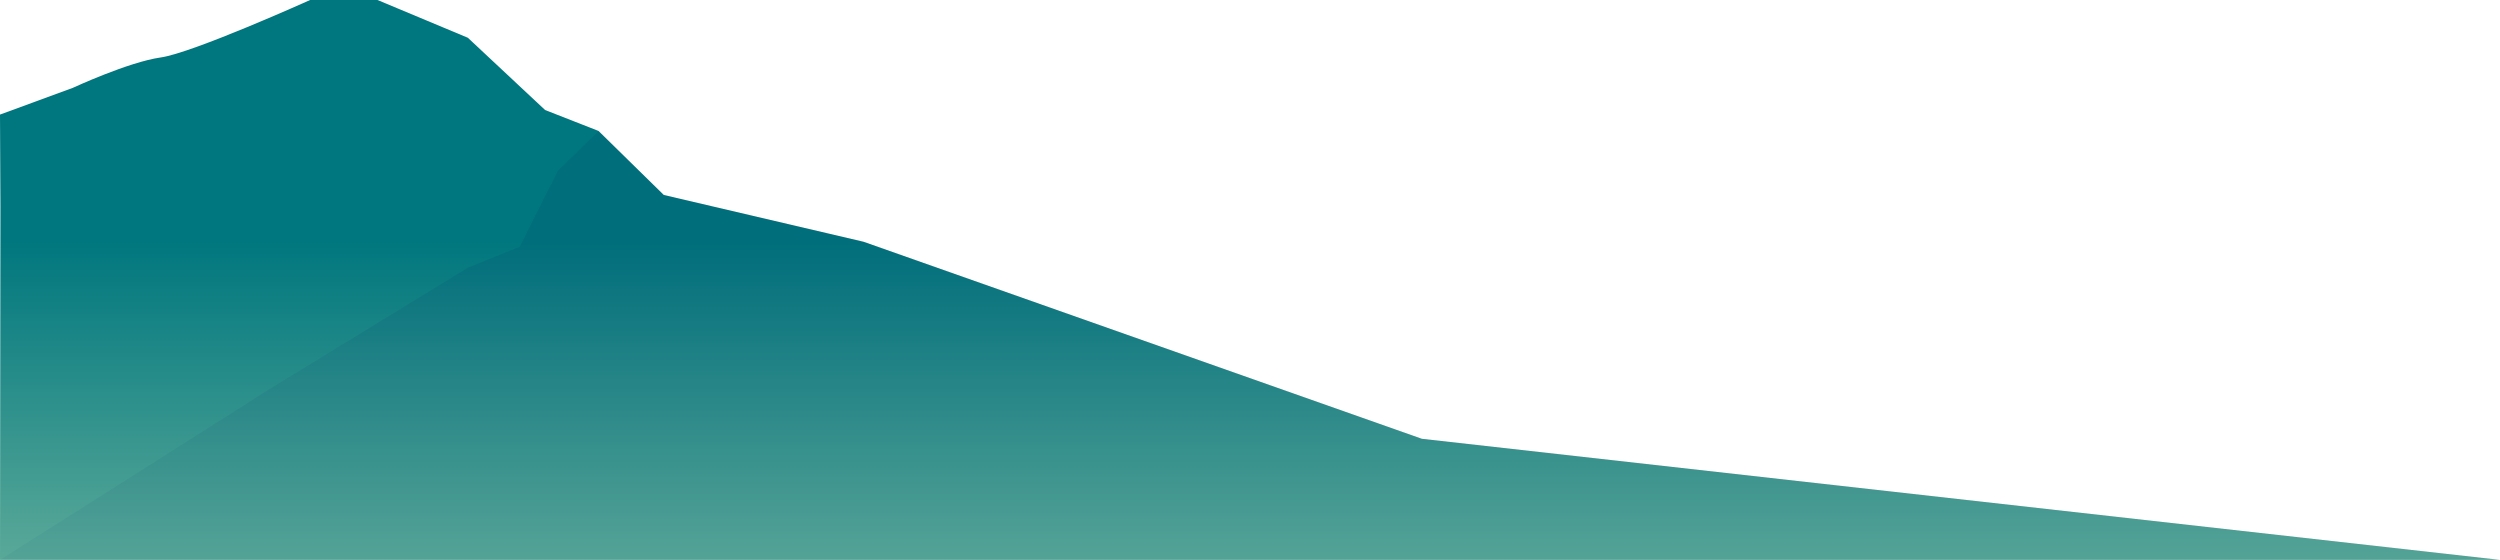
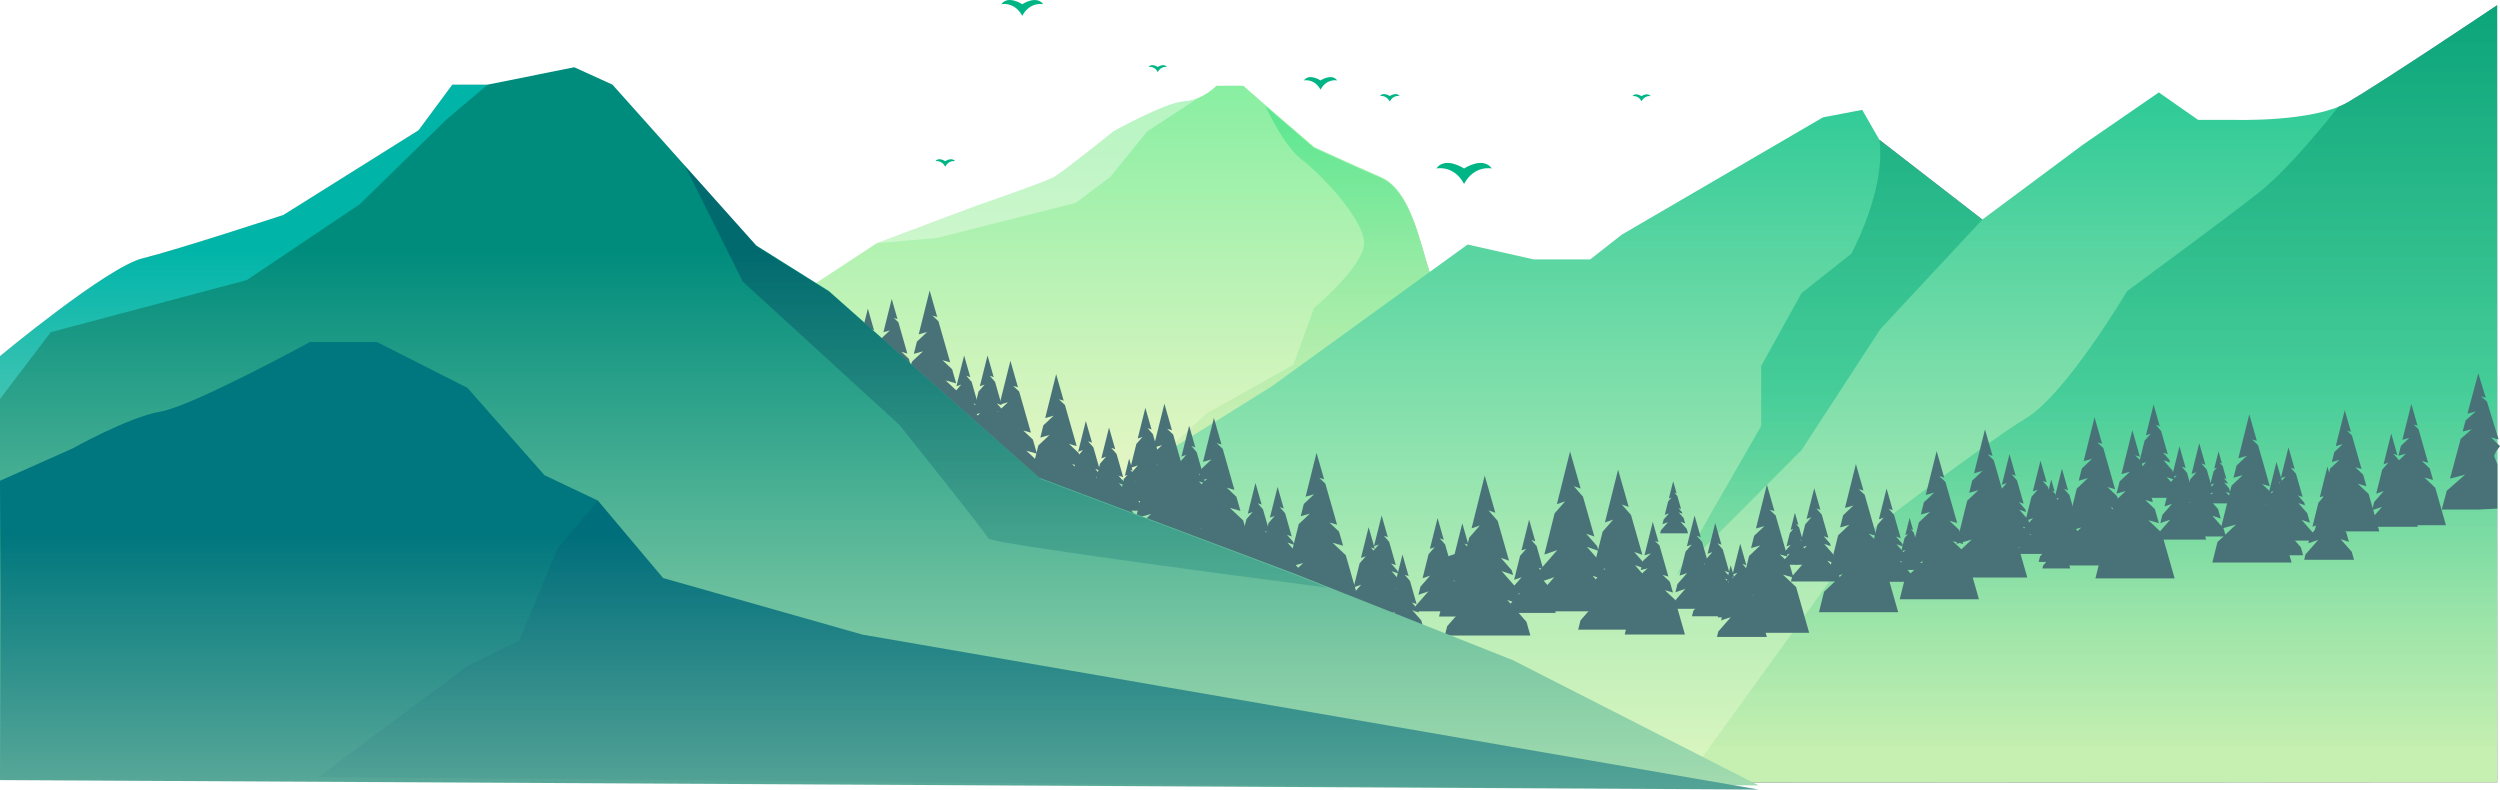
- <svg xmlns="http://www.w3.org/2000/svg" viewBox="0 0 1920 430">
+ <svg xmlns="http://www.w3.org/2000/svg" viewBox="0 0 1922 607">
  <defs>
-     <style>.cls-1{isolation:isolate;}.cls-2{fill:url(#linear-gradient);}.cls-3{fill:#1e0b53;mix-blend-mode:overlay;opacity:0.08;}</style>
-     <linearGradient id="linear-gradient" x1="960" y1="617.89" x2="960" y2="185.57" gradientUnits="userSpaceOnUse">
+     <style>.cls-1{isolation:isolate;}.cls-2{fill:url(#linear-gradient);}.cls-11,.cls-3,.cls-9{fill:#1e0b53;}.cls-11,.cls-3,.cls-4,.cls-9{mix-blend-mode:overlay;}.cls-3{opacity:0.59;}.cls-4{fill:#fffdf6;opacity:0.37;}.cls-5{fill:#00b585;}.cls-6{fill:url(#linear-gradient-2);}.cls-7{fill:#497278;}.cls-8{fill:url(#linear-gradient-3);}.cls-9{opacity:0.32;}.cls-10{fill:url(#linear-gradient-4);}.cls-11{opacity:0.08;}</style>
+     <linearGradient id="linear-gradient" x1="960" y1="515.02" x2="960" y2="42.77" gradientUnits="userSpaceOnUse">
+       <stop offset="0" stop-color="#fff8cf" />
+       <stop offset="0.14" stop-color="#f6f7cc" />
+       <stop offset="0.37" stop-color="#def5c2" />
+       <stop offset="0.66" stop-color="#b6f2b3" />
+       <stop offset="1" stop-color="#80ee9e" />
+     </linearGradient>
+     <linearGradient id="linear-gradient-2" x1="1355" y1="581.71" x2="1355" y2="-51.71" gradientUnits="userSpaceOnUse">
+       <stop offset="0" stop-color="#d8f5bf" />
+       <stop offset="0.16" stop-color="#bceeb8" />
+       <stop offset="0.49" stop-color="#75dca8" />
+       <stop offset="0.98" stop-color="#05c08d" />
+       <stop offset="1" stop-color="#00bf8c" />
+     </linearGradient>
+     <linearGradient id="linear-gradient-3" x1="676" y1="763.19" x2="676" y2="193.54" gradientUnits="userSpaceOnUse">
+       <stop offset="0" stop-color="#d8f5bf" />
+       <stop offset="0.16" stop-color="#bce8b7" />
+       <stop offset="0.49" stop-color="#75c5a1" />
+       <stop offset="0.98" stop-color="#058e7e" />
+       <stop offset="1" stop-color="#008c7d" />
+     </linearGradient>
+     <linearGradient id="linear-gradient-4" x1="676" y1="757.3" x2="676" y2="411.47" gradientUnits="userSpaceOnUse">
      <stop offset="0" stop-color="#9bcdab" />
      <stop offset="0.49" stop-color="#51a496" />
      <stop offset="1" stop-color="#00777e" />
    </linearGradient>
  </defs>
  <g class="cls-1">
    <g id="Layer_2" data-name="Layer 2">
      <g id="layer-3">
-         <path class="cls-2" d="M1092,337,663.23,185.68,509.78,149.74l-50.15-49.18-41-16.07L359.31,29,289.92,0H238.18S147.94,40.67,123.36,44.14,55.94,67.46,55.94,67.46L0,88l.34,70.89L0,430H1920Z" />
-         <polygon class="cls-3" points="399.16 189.47 359.41 205.54 208 298.23 0 430 1920 430 1092.1 337 663.33 185.68 509.88 149.74 459.73 100.56 428.5 131.14 399.16 189.47" />
+         <g id="back_mountain">
+           <path class="cls-2" d="M1137,273.11s-30.06-41-37.79-64.06S1084.61,146,1061.43,136s-51.21-23-51.21-23L973,80.93l-17.17-15H935.19s-10.31,11-24.91,12-54.1,23-54.1,23-38.64,31-45.51,35-59.26,22-59.26,22l-77.29,29L570.21,255.09,0,421H1920Z" />
+           <path class="cls-3" d="M1000.88,122.78c14.17,10.51,50.24,48.05,47.67,66.07s-38.33,48-38.33,48l-15.78,43.54-67,37.54-109.72,102,1102.26.82L1137,273.93s-30.06-41-37.79-64.06-14.6-63.06-37.78-73.07-51.21-23-51.21-23L973,81.75S986.71,112.27,1000.88,122.78Z" />
+           <path class="cls-4" d="M827,156l26.62-20,28.34-35L921.8,75a35.07,35.07,0,0,1-11.52,2.92c-14.6,1-54.1,23-54.1,23s-38.64,31-45.51,35-59.26,22-59.26,22l-77.29,29,46.37-4Z" />
+           <path class="cls-5" d="M1015.22,61.84s-8.63-5.77-12.79,0c0,0,8-1.77,12.79,7.1,4.76-8.87,12.79-7.1,12.79-7.1C1023.84,56.07,1015.22,61.84,1015.22,61.84Z" />
+           <path class="cls-5" d="M785.9,3.23s-10.85-7.26-16.09,0c0,0,10.1-2.24,16.09,8.93C791.88,1,802,3.23,802,3.23,796.75-4,785.9,3.23,785.9,3.23Z" />
+           <path class="cls-5" d="M1125.58,129.54s-14.41-9.64-21.36,0c0,0,13.41-3,21.36,11.86,8-14.83,21.36-11.86,21.36-11.86C1140,119.9,1125.58,129.54,1125.58,129.54Z" />
+           <path class="cls-5" d="M1068.45,73.83s-5.07-3.39-7.52,0c0,0,4.72-1,7.52,4.17,2.79-5.21,7.51-4.17,7.51-4.17C1073.52,70.44,1068.45,73.83,1068.45,73.83Z" />
+           <path class="cls-5" d="M1262,73.92s-4.73-3.17-7,0c0,0,4.41-1,7,3.9,2.61-4.87,7-3.9,7-3.9C1266.71,70.75,1262,73.92,1262,73.92Z" />
+           <path class="cls-5" d="M890.1,51.49s-4.74-3.17-7,0c0,0,4.4-1,7,3.89,2.61-4.87,7-3.89,7-3.89C894.83,48.32,890.1,51.49,890.1,51.49Z" />
+           <path class="cls-5" d="M726.7,123.92s-5.07-3.39-7.51,0c0,0,4.72-1,7.51,4.17,2.8-5.21,7.52-4.17,7.52-4.17C731.77,120.53,726.7,123.92,726.7,123.92Z" />
+         </g>
+         <g id="middle_mountain">
+           <path class="cls-6" d="M1919.81,4s-88.58,59.4-115,74.73-86.69,13.41-86.69,13.41h-28.27l-30.15-21.08-58.43,40.24-77.26,57.49-79.16-61.32-13.19-23-30.15,5.75L1247,180.28l-24.5,19.17h-43.34L1128.28,188,977.52,297.17,790,414.05V601.83l1130-.29Z" />
+           <path class="cls-3" d="M1423.22,195.13l-38.16,30.18L1354,281.36v46.15l-39.57,68.82-25.92,46.46L1385.06,346l60.5-92.93,78.49-84.31-79.16-61.32C1450.08,146.27,1423.22,195.13,1423.22,195.13Z" />
+           <path class="cls-3" d="M1804.85,78.73a55.13,55.13,0,0,1-7.15,3.42s-35.25,45.44-60.7,65.56-101.76,76.17-101.76,76.17-46.65,79-77.74,97.72-127.21,92.45-127.21,92.45L1294.6,601.83l625.4-.29L1919.81,4S1831.23,63.4,1804.85,78.73Z" />
+         </g>
+         <g id="forest-group">
+           <polygon class="cls-7" points="983.93 436.87 975.32 427.05 981.75 429.25 979.66 421.94 972.79 414.1 977.93 415.86 977.33 413.76 972.45 408.2 976.1 409.45 971 391.59 971 391.58 966.89 386.9 969.96 387.95 965.21 371.29 959.31 394.93 963.01 393.66 958.28 399.06 953.67 417.52 959.48 415.54 952.06 424 950.49 430.29 958.13 427.68 948.36 438.81 947.32 443 964.95 443 985.68 443 983.93 436.87" />
+           <polygon class="cls-7" points="932.93 392.87 924.32 383.05 930.75 385.25 928.66 377.94 921.79 370.1 926.93 371.86 926.33 369.76 921.45 364.2 925.1 365.45 920 347.59 920 347.58 915.89 342.9 918.96 343.95 914.21 327.29 908.31 350.93 912.01 349.66 907.28 355.06 902.67 373.52 908.48 371.54 901.06 380 899.49 386.29 907.13 383.68 897.36 394.81 896.32 399 913.95 399 934.68 399 932.93 392.87" />
+           <polygon class="cls-7" points="777.93 338.87 769.32 329.05 775.75 331.25 773.66 323.94 766.79 316.1 771.93 317.86 771.33 315.76 766.45 310.2 770.1 311.45 765 293.59 765 293.58 760.89 288.9 763.96 289.95 759.21 273.29 753.31 296.93 757.01 295.66 752.28 301.06 747.67 319.52 753.48 317.54 746.06 326 744.49 332.29 752.13 329.68 742.36 340.81 741.32 345 758.95 345 779.68 345 777.93 338.87" />
+           <polygon class="cls-7" points="1070.93 470.87 1062.32 461.05 1068.75 463.25 1066.66 455.94 1059.79 448.1 1064.93 449.86 1064.33 447.76 1059.45 442.2 1063.1 443.45 1058 425.59 1058 425.58 1053.89 420.9 1056.96 421.95 1052.21 405.29 1046.31 428.93 1050.01 427.66 1045.28 433.06 1040.67 451.52 1046.47 449.54 1039.06 458 1037.49 464.29 1045.13 461.68 1035.36 472.81 1034.32 477 1051.95 477 1072.68 477 1070.93 470.87" />
+           <polygon class="cls-7" points="1080.93 461.87 1072.32 452.05 1078.75 454.25 1076.66 446.94 1069.79 439.1 1074.93 440.86 1074.33 438.76 1069.45 433.2 1073.1 434.45 1068 416.59 1068 416.58 1063.89 411.9 1066.96 412.95 1062.21 396.29 1056.31 419.93 1060.01 418.66 1055.28 424.06 1050.67 442.52 1056.47 440.54 1049.06 449 1047.49 455.29 1055.13 452.68 1045.36 463.81 1044.32 468 1061.95 468 1082.68 468 1080.93 461.87" />
+           <polygon class="cls-7" points="1096.93 491.87 1088.32 482.05 1094.75 484.25 1092.66 476.94 1085.79 469.1 1090.93 470.86 1090.33 468.76 1085.45 463.2 1089.1 464.45 1084 446.59 1084 446.58 1079.89 441.9 1082.96 442.95 1078.21 426.29 1072.31 449.93 1076.01 448.66 1071.28 454.06 1066.67 472.52 1072.47 470.54 1065.06 479 1063.49 485.29 1071.13 482.68 1061.36 493.81 1060.32 498 1077.95 498 1098.68 498 1096.93 491.87" />
+           <polygon class="cls-7" points="1123.93 463.87 1115.32 454.05 1121.75 456.25 1119.66 448.94 1112.79 441.1 1117.93 442.86 1117.33 440.76 1112.45 435.2 1116.1 436.45 1111 418.59 1111 418.58 1106.89 413.9 1109.96 414.95 1105.21 398.29 1099.31 421.93 1103.01 420.66 1098.28 426.06 1093.67 444.52 1099.47 442.54 1092.06 451 1090.49 457.29 1098.13 454.68 1088.36 465.81 1087.32 470 1104.95 470 1125.68 470 1123.93 463.87" />
+           <polygon class="cls-7" points="1142.93 467.87 1134.32 458.05 1140.75 460.25 1138.66 452.94 1131.79 445.1 1136.93 446.86 1136.33 444.76 1131.45 439.2 1135.1 440.45 1130 422.59 1130 422.58 1125.89 417.9 1128.96 418.95 1124.21 402.29 1118.31 425.93 1122.01 424.66 1112.28 428.06 1107.67 446.52 1118.47 446.54 1111.06 455 1109.49 461.29 1117.13 458.68 1107.36 469.81 1106.32 474 1123.95 474 1144.68 474 1142.93 467.87" />
+           <polygon class="cls-7" points="759.93 338.87 751.32 329.05 757.75 331.25 755.66 323.94 748.79 316.1 753.93 317.86 753.33 315.76 748.45 310.2 752.1 311.45 747 293.59 747 293.58 742.89 288.9 745.96 289.95 741.21 273.29 735.31 296.93 739.01 295.66 734.28 301.06 729.67 319.52 735.48 317.54 728.06 326 726.49 332.29 734.13 329.68 724.36 340.81 723.32 345 740.95 345 761.68 345 759.93 338.87" />
+           <polygon class="cls-7" points="853.52 389.23 844.9 379.41 851.34 381.61 849.25 374.3 842.38 366.45 847.52 368.21 846.92 366.12 842.04 360.55 845.69 361.8 840.59 343.94 840.59 343.94 836.48 339.25 839.55 340.3 834.79 323.64 828.9 347.28 832.6 346.02 827.87 351.42 823.26 369.88 829.06 367.89 821.65 376.35 820.08 382.64 827.72 380.03 817.95 391.16 816.9 395.35 834.54 395.35 855.26 395.35 853.52 389.23" />
+           <polygon class="cls-7" points="871.34 394.29 862.72 384.47 869.16 386.67 867.07 379.36 860.2 371.51 865.34 373.27 864.74 371.18 859.86 365.61 863.51 366.86 858.41 349 858.41 349 854.3 344.31 857.37 345.36 852.62 328.7 846.72 352.34 850.42 351.08 845.69 356.48 841.08 374.94 846.88 372.95 839.47 381.41 837.9 387.7 845.54 385.09 835.77 396.22 834.73 400.41 852.36 400.41 873.09 400.41 871.34 394.29" />
+           <polygon class="cls-7" points="899.28 379.11 890.66 369.29 897.1 371.49 895.01 364.18 888.14 356.33 893.28 358.09 892.68 356 887.8 350.43 891.45 351.68 886.35 333.82 886.35 333.82 882.24 329.13 885.31 330.18 880.55 313.52 874.66 337.16 878.36 335.9 873.63 341.3 869.02 359.76 874.82 357.77 867.41 366.23 865.84 372.52 873.48 369.91 863.71 381.04 862.66 385.23 880.3 385.23 901.02 385.23 899.28 379.11" />
+           <polygon class="cls-7" points="1000.93 439.87 992.32 430.05 998.75 432.25 996.66 424.94 989.79 417.1 994.93 418.86 994.33 416.76 989.45 411.2 993.1 412.45 988 394.59 988 394.58 983.89 389.9 986.96 390.95 982.21 374.29 976.31 397.93 980.01 396.66 975.28 402.06 970.67 420.52 976.48 418.54 969.06 427 967.49 433.29 975.13 430.68 965.36 441.81 964.32 446 981.95 446 1002.68 446 1000.93 439.87" />
+           <polygon class="cls-7" points="685.93 302.87 677.32 293.05 683.75 295.25 681.66 287.94 674.79 280.1 679.93 281.86 679.33 279.76 674.45 274.2 678.1 275.45 673 257.59 673 257.58 668.89 252.9 671.96 253.95 667.21 237.29 661.31 260.93 665.01 259.66 660.28 265.06 655.67 283.52 661.48 281.54 654.06 290 652.49 296.29 660.13 293.68 650.36 304.81 649.32 309 666.95 309 687.68 309 685.93 302.87" />
+           <polygon class="cls-7" points="702.64 289.63 694.9 282.34 701.06 284.08 698.71 275.84 693.07 270.53 697.55 271.8 690.7 247.8 690.7 247.79 687.17 244.47 689.98 245.26 685.56 229.8 679.17 255.42 684.12 254.03 678.1 259.69 676.32 266.83 681.68 265.32 675.17 271.45 668.88 296.68 677.81 294.16 666.95 304.38 666.95 304.39 663.97 316.36 685.56 316.36 710.27 316.36 702.64 289.63" />
+           <polygon class="cls-7" points="799.28 356.11 789.09 346.52 797.19 348.81 794.1 337.96 786.68 330.97 792.58 332.64 783.56 301.06 783.56 301.06 778.92 296.68 782.61 297.73 776.8 277.37 768.39 311.1 774.9 309.26 766.99 316.71 764.64 326.11 771.69 324.12 763.13 332.18 754.84 365.38 766.61 362.06 752.31 375.52 752.31 375.52 748.38 391.28 776.8 391.28 809.31 391.28 799.28 356.11" />
+           <polygon class="cls-7" points="917.68 389.13 907.49 379.54 915.59 381.82 912.5 370.98 905.08 363.99 910.98 365.66 901.96 334.08 901.96 334.08 897.32 329.7 901.01 330.75 895.2 310.39 886.79 344.12 893.3 342.28 885.38 349.73 883.04 359.13 890.09 357.14 881.53 365.2 873.24 398.4 885 395.08 870.71 408.54 870.71 408.54 866.78 424.3 895.2 424.3 927.71 424.3 917.68 389.13" />
+           <polygon class="cls-7" points="834.44 366.41 824.25 356.82 832.35 359.11 829.25 348.26 821.84 341.27 827.74 342.94 818.72 311.36 818.72 311.36 814.08 306.98 817.77 308.03 811.96 287.67 803.55 321.39 810.06 319.56 802.14 327.01 799.8 336.4 806.85 334.42 798.29 342.48 790 375.68 801.76 372.36 787.47 385.82 787.47 385.82 783.54 401.58 811.96 401.58 844.47 401.58 834.44 366.41" />
+           <polygon class="cls-7" points="955.74 400.07 945.55 390.48 953.65 392.76 950.55 381.92 943.14 374.93 949.04 376.6 940.02 345.02 940.02 345.02 935.38 340.64 939.07 341.69 933.26 321.33 924.85 355.06 931.36 353.22 923.45 360.67 921.1 370.06 928.15 368.08 919.59 376.14 911.3 409.34 923.07 406.02 908.77 419.48 908.77 419.48 904.85 435.24 933.26 435.24 965.77 435.24 955.74 400.07" />
+           <polygon class="cls-7" points="1034.64 426.85 1024.45 417.26 1032.55 419.55 1029.45 408.7 1022.04 401.71 1027.94 403.38 1018.92 371.8 1018.92 371.8 1014.28 367.42 1017.97 368.47 1012.16 348.11 1003.75 381.83 1010.26 380 1002.35 387.45 1000 396.85 1007.05 394.86 998.49 402.92 990.2 436.12 1001.97 432.8 987.67 446.26 987.67 446.26 983.75 462.02 1012.16 462.02 1044.67 462.02 1034.64 426.85" />
+           <polygon class="cls-7" points="737.2 302.05 727.01 292.46 735.11 294.75 732.01 283.9 724.6 276.91 730.5 278.58 721.48 247 721.48 247 716.84 242.62 720.53 243.67 714.72 223.31 706.31 257.04 712.82 255.2 704.9 262.65 702.56 272.05 709.61 270.06 701.05 278.12 692.76 311.32 704.52 308 690.23 321.46 690.23 321.46 686.3 337.22 714.72 337.22 747.23 337.22 737.2 302.05" />
+           <polygon class="cls-7" points="878.52 389.17 873.71 383.68 877.31 384.91 876.14 380.83 872.3 376.45 875.17 377.43 874.84 376.26 872.11 373.16 874.15 373.85 871.3 363.88 871.3 363.88 869.01 361.26 870.73 361.85 868.07 352.55 864.78 365.75 866.85 365.04 864.2 368.06 861.63 378.36 864.87 377.25 860.73 381.98 859.85 385.49 864.12 384.03 858.66 390.25 858.08 392.59 867.93 392.59 879.5 392.59 878.52 389.17" />
+           <polygon class="cls-7" points="1173.57 478.09 1158.8 461.25 1169.83 465.02 1166.26 452.49 1154.46 439.04 1163.28 442.05 1162.26 438.46 1153.89 428.92 1160.14 431.06 1151.4 400.44 1151.4 400.44 1144.35 392.4 1149.62 394.2 1141.46 365.63 1131.35 406.17 1137.71 404 1129.58 413.26 1121.69 444.91 1131.64 441.51 1118.92 456.01 1116.23 466.79 1129.33 462.32 1112.59 481.41 1110.79 488.6 1141.02 488.6 1176.56 488.6 1173.57 478.09" />
+           <polygon class="cls-7" points="1239.16 459.49 1224.4 442.66 1235.43 446.43 1231.86 433.89 1220.07 420.45 1228.88 423.46 1227.86 419.87 1219.49 410.33 1225.74 412.47 1217 381.85 1217 381.84 1209.95 373.81 1215.22 375.61 1207.07 347.04 1196.95 387.58 1203.31 385.41 1195.18 394.67 1187.29 426.31 1197.24 422.92 1184.52 437.42 1181.83 448.2 1194.93 443.72 1178.19 462.81 1176.39 470 1206.62 470 1242.16 470 1239.16 459.49" />
+           <polygon class="cls-7" points="1276.09 473.57 1261.32 456.73 1272.35 460.5 1268.78 447.97 1256.98 434.52 1265.8 437.53 1264.78 433.94 1256.41 424.4 1262.66 426.54 1253.92 395.92 1253.92 395.92 1246.87 387.88 1252.14 389.68 1243.98 361.11 1233.87 401.65 1240.23 399.48 1232.1 408.74 1224.21 440.39 1234.16 436.99 1221.44 451.49 1218.75 462.27 1231.85 457.8 1215.11 476.89 1213.31 484.07 1243.54 484.07 1279.08 484.07 1276.09 473.57" />
+           <polygon class="cls-7" points="1413.49 440.91 1404.88 431.09 1411.32 433.29 1409.23 425.98 1402.36 418.13 1407.5 419.89 1406.9 417.8 1402.02 412.23 1405.67 413.48 1400.57 395.62 1400.57 395.62 1396.46 390.93 1399.53 391.98 1394.78 375.32 1388.88 398.96 1392.58 397.7 1387.85 403.1 1383.24 421.56 1389.04 419.57 1381.63 428.03 1380.06 434.32 1387.69 431.71 1377.93 442.84 1376.88 447.03 1394.52 447.03 1415.24 447.03 1413.49 440.91" />
+           <polygon class="cls-7" points="1390.37 430.81 1385.56 425.33 1389.15 426.56 1387.99 422.48 1384.15 418.1 1387.02 419.08 1386.69 417.91 1383.96 414.8 1386 415.5 1383.15 405.53 1383.15 405.53 1380.86 402.91 1382.57 403.5 1379.92 394.19 1376.62 407.39 1378.69 406.69 1376.05 409.7 1373.48 420.01 1376.72 418.9 1372.57 423.63 1371.7 427.13 1375.96 425.68 1370.51 431.89 1369.93 434.23 1379.77 434.23 1391.35 434.23 1390.37 430.81" />
+           <polygon class="cls-7" points="1478.55 434.72 1473.74 429.24 1477.33 430.46 1476.17 426.38 1472.33 422.01 1475.2 422.99 1474.87 421.82 1472.14 418.71 1474.18 419.41 1471.33 409.44 1471.33 409.44 1469.04 406.82 1470.75 407.4 1468.1 398.1 1464.8 411.3 1466.87 410.6 1464.23 413.61 1461.66 423.92 1464.9 422.81 1460.75 427.53 1459.88 431.04 1464.14 429.58 1458.69 435.8 1458.11 438.14 1467.95 438.14 1479.53 438.14 1478.55 434.72" />
+           <polygon class="cls-7" points="1716.05 383.61 1711.24 378.13 1714.83 379.36 1713.67 375.28 1709.83 370.9 1712.7 371.88 1712.37 370.71 1709.64 367.6 1711.68 368.3 1708.83 358.33 1708.83 358.33 1706.54 355.71 1708.25 356.3 1705.6 346.99 1702.3 360.19 1704.37 359.49 1701.73 362.5 1699.16 372.81 1702.4 371.7 1698.25 376.43 1697.38 379.94 1701.64 378.48 1696.19 384.69 1695.61 387.03 1705.45 387.03 1717.03 387.03 1716.05 383.61" />
+           <polygon class="cls-7" points="1296.78 406.61 1291.97 401.13 1295.56 402.36 1294.4 398.28 1290.56 393.9 1293.43 394.88 1293.09 393.71 1290.37 390.6 1292.41 391.3 1289.56 381.33 1289.56 381.33 1287.27 378.71 1288.98 379.3 1286.33 369.99 1283.03 383.19 1285.1 382.49 1282.46 385.5 1279.88 395.81 1283.13 394.7 1278.98 399.43 1278.11 402.94 1282.37 401.48 1276.92 407.69 1276.34 410.03 1286.18 410.03 1297.75 410.03 1296.78 406.61" />
+           <polygon class="cls-7" points="1674.4 376.61 1665.79 366.8 1672.22 368.99 1670.14 361.68 1663.26 353.84 1668.4 355.6 1667.8 353.5 1662.92 347.94 1666.57 349.19 1661.47 331.33 1661.47 331.33 1657.36 326.64 1660.43 327.69 1655.68 311.03 1649.78 334.67 1653.48 333.4 1648.75 338.81 1644.14 357.26 1649.95 355.28 1642.53 363.74 1640.96 370.03 1648.6 367.42 1638.83 378.55 1637.79 382.74 1655.42 382.74 1676.15 382.74 1674.4 376.61" />
+           <polygon class="cls-7" points="1694.3 408.71 1685.68 398.89 1692.12 401.09 1690.03 393.77 1683.16 385.94 1688.3 387.69 1687.7 385.6 1682.82 380.03 1686.47 381.28 1681.37 363.42 1681.37 363.42 1677.26 358.73 1680.33 359.78 1675.58 343.12 1669.68 366.76 1673.38 365.5 1668.64 370.9 1664.04 389.36 1669.84 387.37 1662.42 395.83 1660.86 402.12 1668.49 399.51 1658.73 410.64 1657.68 414.83 1675.32 414.83 1696.05 414.83 1694.3 408.71" />
+           <polygon class="cls-7" points="1778.1 409.51 1769.48 399.69 1775.92 401.89 1773.83 394.57 1766.96 386.74 1772.1 388.49 1771.5 386.4 1766.62 380.83 1770.27 382.08 1765.17 364.22 1765.17 364.22 1761.06 359.53 1764.13 360.58 1759.38 343.92 1753.48 367.56 1757.18 366.3 1752.44 371.7 1747.84 390.16 1753.64 388.17 1746.22 396.63 1744.66 402.92 1752.3 400.31 1742.53 411.44 1741.48 415.63 1759.12 415.63 1779.85 415.63 1778.1 409.51" />
+           <polygon class="cls-7" points="1768.89 420.75 1760.28 410.93 1766.71 413.13 1764.63 405.82 1757.75 397.98 1762.89 399.73 1762.29 397.64 1757.41 392.07 1761.06 393.32 1755.96 375.46 1755.96 375.46 1751.85 370.77 1754.92 371.82 1750.17 355.16 1744.27 378.81 1747.97 377.54 1743.24 382.94 1738.63 401.4 1744.43 399.41 1737.02 407.87 1735.45 414.16 1743.09 411.55 1733.32 422.68 1732.28 426.88 1749.91 426.88 1770.64 426.88 1768.89 420.75" />
+           <polygon class="cls-7" points="1808.05 424.27 1799.43 414.45 1805.87 416.65 1803.79 409.34 1796.91 401.5 1802.05 403.25 1801.45 401.16 1796.57 395.59 1800.22 396.84 1795.12 378.98 1795.12 378.98 1791.01 374.29 1794.08 375.34 1789.33 358.68 1783.43 382.32 1787.13 381.06 1782.4 386.46 1777.79 404.92 1783.6 402.93 1776.18 411.39 1774.61 417.68 1782.25 415.07 1772.48 426.2 1771.44 430.39 1789.07 430.39 1809.8 430.39 1808.05 424.27" />
+           <polygon class="cls-7" points="1857.09 398.87 1848.47 389.05 1854.91 391.25 1852.83 383.94 1845.95 376.1 1851.09 377.85 1850.49 375.76 1845.61 370.19 1849.26 371.44 1844.16 353.58 1844.16 353.58 1840.05 348.89 1843.12 349.94 1838.37 333.28 1832.47 356.93 1836.17 355.66 1831.44 361.06 1826.83 379.52 1832.63 377.53 1825.22 385.99 1823.65 392.28 1831.29 389.67 1821.52 400.8 1820.48 405 1838.11 405 1858.84 405 1857.09 398.87" />
+           <polygon class="cls-7" points="1321.49 461.91 1312.88 452.09 1319.32 454.29 1317.23 446.98 1310.36 439.13 1315.5 440.89 1314.9 438.8 1310.02 433.23 1313.67 434.48 1308.57 416.62 1308.57 416.62 1304.46 411.93 1307.53 412.98 1302.78 396.32 1296.88 419.96 1300.58 418.7 1295.85 424.1 1291.24 442.56 1297.04 440.57 1289.63 449.03 1288.06 455.32 1295.69 452.71 1285.93 463.84 1284.88 468.03 1302.52 468.03 1323.24 468.03 1321.49 461.91" />
+           <polygon class="cls-7" points="1469.12 441.15 1460.51 431.33 1466.94 433.53 1464.86 426.22 1457.98 418.38 1463.12 420.14 1462.52 418.05 1457.64 412.48 1461.29 413.73 1456.19 395.87 1456.19 395.87 1452.08 391.18 1455.15 392.23 1450.4 375.57 1444.5 399.21 1448.2 397.94 1443.47 403.35 1438.86 421.8 1444.67 419.82 1437.25 428.28 1435.68 434.57 1443.32 431.96 1433.55 443.09 1432.51 447.28 1450.14 447.28 1470.87 447.28 1469.12 441.15" />
+           <polygon class="cls-7" points="1563.62 414.67 1555.01 404.86 1561.44 407.05 1559.36 399.74 1552.48 391.9 1557.62 393.66 1557.02 391.56 1552.14 386 1555.79 387.25 1550.69 369.39 1550.69 369.39 1546.58 364.7 1549.65 365.75 1544.9 349.09 1539 372.73 1542.7 371.46 1537.97 376.87 1533.36 395.32 1539.17 393.34 1531.75 401.8 1530.18 408.09 1537.82 405.48 1528.05 416.61 1527.01 420.8 1544.64 420.8 1565.37 420.8 1563.62 414.67" />
+           <polygon class="cls-7" points="1587.44 419.73 1578.83 409.92 1585.26 412.11 1583.18 404.8 1576.3 396.96 1581.44 398.72 1580.84 396.63 1575.96 391.06 1579.61 392.31 1574.51 374.45 1574.51 374.45 1570.4 369.76 1573.47 370.81 1568.72 354.15 1562.82 377.79 1566.53 376.52 1561.79 381.93 1557.18 400.38 1562.99 398.4 1555.57 406.86 1554 413.15 1561.64 410.54 1551.87 421.67 1550.83 425.86 1568.46 425.86 1589.19 425.86 1587.44 419.73" />
+           <polygon class="cls-7" points="1603.93 425.87 1595.32 416.05 1601.75 418.25 1599.66 410.94 1592.79 403.1 1597.93 404.86 1597.33 402.76 1592.45 397.2 1596.1 398.45 1591 380.59 1591 380.58 1586.89 375.9 1589.96 376.95 1585.21 360.29 1579.31 383.93 1583.01 382.66 1578.28 388.06 1573.67 406.52 1579.47 404.54 1572.06 413 1570.49 419.29 1578.13 416.68 1568.36 427.81 1567.32 432 1584.95 432 1605.68 432 1603.93 425.87" />
+           <polygon class="cls-7" points="1356.6 483.55 1347.99 473.74 1354.42 475.93 1352.34 468.62 1345.46 460.78 1350.6 462.54 1350 460.44 1345.12 454.88 1348.77 456.13 1343.67 438.27 1343.67 438.27 1339.56 433.58 1342.63 434.63 1337.88 417.97 1331.98 441.61 1335.68 440.35 1330.95 445.75 1326.34 464.2 1332.15 462.22 1324.73 470.68 1323.16 476.97 1330.8 474.36 1321.03 485.49 1319.99 489.68 1337.62 489.68 1358.35 489.68 1356.6 483.55" />
+           <polygon class="cls-7" points="1709.49 406.31 1700.88 396.49 1707.32 398.69 1705.23 391.38 1698.36 383.54 1703.5 385.29 1702.9 383.2 1698.02 377.63 1701.67 378.88 1696.57 361.02 1696.57 361.02 1692.46 356.33 1695.53 357.38 1690.78 340.72 1684.88 364.36 1688.58 363.1 1683.85 368.5 1679.24 386.96 1685.04 384.97 1677.63 393.43 1676.06 399.72 1683.69 397.11 1673.93 408.24 1672.88 412.43 1690.52 412.43 1711.24 412.43 1709.49 406.31" />
+           <polygon class="cls-7" points="1194.3 465.11 1185.68 455.29 1192.12 457.49 1190.03 450.18 1183.16 442.33 1188.3 444.09 1187.7 442 1182.82 436.43 1186.47 437.68 1181.37 419.82 1181.37 419.82 1177.26 415.13 1180.33 416.18 1175.58 399.52 1169.68 423.16 1173.38 421.9 1168.64 427.3 1164.04 445.76 1169.84 443.77 1162.42 452.23 1160.86 458.52 1168.49 455.91 1158.73 467.04 1157.68 471.23 1175.32 471.23 1196.05 471.23 1194.3 465.11" />
+           <polygon class="cls-7" points="1287.74 461.08 1280 453.79 1286.16 455.53 1283.81 447.29 1278.17 441.98 1282.65 443.24 1275.8 419.24 1275.8 419.24 1272.27 415.92 1275.08 416.71 1270.66 401.24 1264.27 426.87 1269.22 425.47 1263.2 431.14 1261.42 438.28 1266.78 436.77 1260.27 442.89 1253.98 468.13 1262.92 465.6 1252.06 475.83 1252.06 475.83 1249.07 487.81 1270.66 487.81 1295.37 487.81 1287.74 461.08" />
+           <polygon class="cls-7" points="1380.86 451.34 1370.67 441.75 1378.77 444.03 1375.68 433.19 1368.26 426.2 1374.16 427.87 1365.14 396.29 1365.14 396.28 1360.5 391.91 1364.19 392.95 1358.38 372.6 1349.97 406.32 1356.48 404.48 1348.57 411.94 1346.22 421.33 1353.27 419.34 1344.71 427.41 1336.43 460.61 1348.19 457.29 1333.9 470.75 1333.9 470.75 1329.97 486.51 1358.38 486.51 1390.9 486.51 1380.86 451.34" />
+           <polygon class="cls-7" points="1511.38 425.56 1501.19 415.97 1509.29 418.25 1506.2 407.4 1498.78 400.42 1504.68 402.08 1495.66 370.51 1495.66 370.5 1491.02 366.13 1494.71 367.17 1488.9 346.82 1480.49 380.54 1487.01 378.7 1479.09 386.16 1476.74 395.55 1483.79 393.56 1475.23 401.63 1466.95 434.83 1478.71 431.51 1464.42 444.97 1464.42 444.97 1460.49 460.73 1488.9 460.73 1521.42 460.73 1511.38 425.56" />
+           <polygon class="cls-7" points="1632.78 399.58 1622.59 389.99 1630.69 392.27 1627.6 381.43 1620.18 374.44 1626.08 376.11 1617.06 344.53 1617.06 344.52 1612.42 340.15 1616.11 341.19 1610.3 320.84 1601.89 354.56 1608.4 352.72 1600.49 360.18 1598.14 369.57 1605.19 367.58 1596.63 375.65 1588.35 408.85 1600.11 405.53 1585.82 418.99 1585.82 418.99 1581.89 434.75 1610.3 434.75 1642.82 434.75 1632.78 399.58" />
+           <polygon class="cls-7" points="1548.54 408.86 1538.35 399.27 1546.45 401.55 1543.36 390.7 1535.94 383.72 1541.84 385.38 1532.82 353.81 1532.82 353.8 1528.18 349.43 1531.87 350.47 1526.06 330.12 1517.65 363.84 1524.16 362 1516.25 369.46 1513.9 378.85 1520.95 376.86 1512.39 384.93 1504.11 418.13 1515.87 414.81 1501.58 428.27 1501.58 428.27 1497.65 444.03 1526.06 444.03 1558.58 444.03 1548.54 408.86" />
+           <polygon class="cls-7" points="1661.84 409.52 1651.65 399.93 1659.75 402.21 1656.66 391.37 1649.24 384.38 1655.14 386.05 1646.12 354.47 1646.12 354.46 1641.48 350.09 1645.17 351.13 1639.36 330.78 1630.95 364.5 1637.46 362.66 1629.55 370.12 1627.2 379.51 1634.25 377.52 1625.69 385.59 1617.41 418.79 1629.17 415.47 1614.88 428.93 1614.88 428.93 1610.95 444.69 1639.36 444.69 1671.88 444.69 1661.84 409.52" />
+           <polygon class="cls-7" points="1751.74 397.3 1741.55 387.71 1749.65 389.99 1746.56 379.14 1739.14 372.16 1745.04 373.82 1736.02 342.25 1736.02 342.24 1731.38 337.87 1735.07 338.91 1729.26 318.56 1720.85 352.28 1727.37 350.44 1719.45 357.9 1717.11 367.29 1724.15 365.3 1715.59 373.37 1707.31 406.57 1719.07 403.25 1704.78 416.71 1704.78 416.71 1700.85 432.47 1729.26 432.47 1761.78 432.47 1751.74 397.3" />
+           <polygon class="cls-7" points="1449.3 435.5 1439.11 425.91 1447.21 428.19 1444.12 417.35 1436.7 410.36 1442.6 412.02 1433.58 380.45 1433.58 380.44 1428.94 376.07 1432.63 377.11 1426.82 356.76 1418.41 390.48 1424.92 388.64 1417.01 396.1 1414.66 405.49 1421.71 403.5 1413.15 411.57 1404.87 444.77 1416.63 441.45 1402.34 454.91 1402.34 454.91 1398.41 470.67 1426.82 470.67 1459.34 470.67 1449.3 435.5" />
+           <polygon class="cls-7" points="1587.42 405.21 1582.62 399.73 1586.21 400.96 1585.04 396.88 1581.2 392.5 1584.07 393.48 1583.74 392.31 1581.02 389.2 1583.05 389.9 1580.21 379.93 1580.21 379.93 1577.91 377.31 1579.63 377.9 1576.97 368.59 1573.68 381.8 1575.75 381.09 1573.1 384.1 1570.53 394.41 1573.77 393.3 1569.63 398.02 1568.75 401.54 1573.02 400.08 1567.57 406.29 1566.98 408.63 1576.83 408.63 1588.4 408.63 1587.42 405.21" />
+           <polygon class="cls-7" points="1590.62 433.61 1585.82 428.13 1589.41 429.36 1588.24 425.28 1584.4 420.9 1587.27 421.88 1586.94 420.71 1584.22 417.6 1586.25 418.3 1583.41 408.33 1583.41 408.33 1581.11 405.71 1582.83 406.3 1580.17 396.99 1576.88 410.19 1578.95 409.49 1576.3 412.5 1573.73 422.81 1576.97 421.7 1572.83 426.43 1571.95 429.94 1576.22 428.48 1570.77 434.69 1570.18 437.03 1580.03 437.03 1591.6 437.03 1590.62 433.61" />
+           <polygon class="cls-7" points="1341.02 471.21 1336.22 465.73 1339.81 466.96 1338.64 462.88 1334.81 458.5 1337.67 459.48 1337.34 458.31 1334.62 455.2 1336.65 455.9 1333.81 445.93 1333.81 445.93 1331.51 443.31 1333.23 443.9 1330.57 434.59 1327.28 447.8 1329.35 447.09 1326.7 450.1 1324.13 460.41 1327.37 459.3 1323.23 464.02 1322.35 467.54 1326.62 466.08 1321.17 472.29 1320.58 474.63 1330.43 474.63 1342 474.63 1341.02 471.21" />
+           <polygon class="cls-7" points="1821.03 379.78 1812.69 371.93 1819.32 373.8 1816.79 364.92 1810.72 359.21 1815.55 360.57 1808.17 334.73 1808.17 334.73 1804.37 331.15 1807.39 332 1802.64 315.35 1795.75 342.94 1801.08 341.44 1794.61 347.54 1792.69 355.22 1798.46 353.6 1791.45 360.19 1784.67 387.36 1794.3 384.64 1782.6 395.65 1782.6 395.66 1779.39 408.55 1802.64 408.55 1829.24 408.55 1821.03 379.78" />
+           <polygon class="cls-7" points="1872.23 374.98 1863.89 367.13 1870.52 369 1867.99 360.12 1861.92 354.41 1866.74 355.77 1859.37 329.93 1859.37 329.93 1855.57 326.35 1858.59 327.2 1853.84 310.55 1846.95 338.14 1852.28 336.64 1845.81 342.74 1843.89 350.42 1849.66 348.8 1842.65 355.39 1835.87 382.56 1845.49 379.84 1833.8 390.86 1833.8 390.86 1830.59 403.75 1853.84 403.75 1880.44 403.75 1872.23 374.98" />
+           <polygon class="cls-7" points="1920 357 1917.46 350.58 1919 347 1922 343 1915.07 336.29 1920.91 337.82 1911.99 308.77 1911.99 308.77 1907.39 304.75 1911.05 305.71 1905.3 286.99 1896.98 318 1903.42 316.31 1895.59 323.17 1893.27 331.81 1900.24 329.98 1891.77 337.39 1883.58 367.93 1895.21 364.88 1881.08 377.26 1881.08 377.26 1877.19 391.75 1905.3 391.75 1920 391 1920 357" />
+           <polygon class="cls-7" points="1337.39 467.66 1328.78 457.84 1335.22 460.04 1333.13 452.73 1326.25 444.89 1331.39 446.64 1330.8 444.55 1325.92 438.99 1329.57 440.23 1324.47 422.37 1324.47 422.37 1320.36 417.69 1323.43 418.74 1318.67 402.07 1312.78 425.72 1316.48 424.45 1311.74 429.85 1307.14 448.31 1312.94 446.33 1305.52 454.79 1303.95 461.07 1311.59 458.46 1301.83 469.6 1300.78 473.79 1318.41 473.79 1339.14 473.79 1337.39 467.66" />
+         </g>
+         <g id="front_mountain">
+           <path class="cls-8" d="M347.77,65.07h27.1l66.62-13.36,29.36,13.36L581.24,188.61l55.89,35.06L799,367.25l194.6,73.15L1163,507.49l189,96.33L0,597V273.76s82.43-68.45,109.53-75.13,108.39-33.39,108.39-33.39L321.8,100.13Z" />
+           <path class="cls-4" d="M39,255.39l150.74-40.07,86.95-58.43,66.61-65.11,31.62-26.71h-27.1l-26,35.06L217.92,165.24S136.62,192,109.53,198.63,0,273.76,0,273.76v33Z" />
+           <path class="cls-9" d="M994.63,441.54,800,368.38,638.13,224.81l-55.89-35.06-55.66-62.29h0l44.42,89L691.46,326.65S757.77,409.59,759.9,414s260.69,37.79,260.71,37.8Z" />
+           <path class="cls-10" d="M663.23,487.92,509.78,444.4l-50.15-59.57-41-19.47-59.31-67.2L289.92,263H238.18s-90.24,49.25-114.82,53.45-67.42,28.25-67.42,28.25L0,369.62l.34,85.85L0,599.73,1352,607Z" />
+           <polygon class="cls-11" points="399.16 492.5 359.41 511.98 245 597.31 1352 607 663.33 487.92 509.88 444.4 459.73 384.83 428.5 421.87 399.16 492.5" />
+         </g>
      </g>
    </g>
  </g>
</svg>
